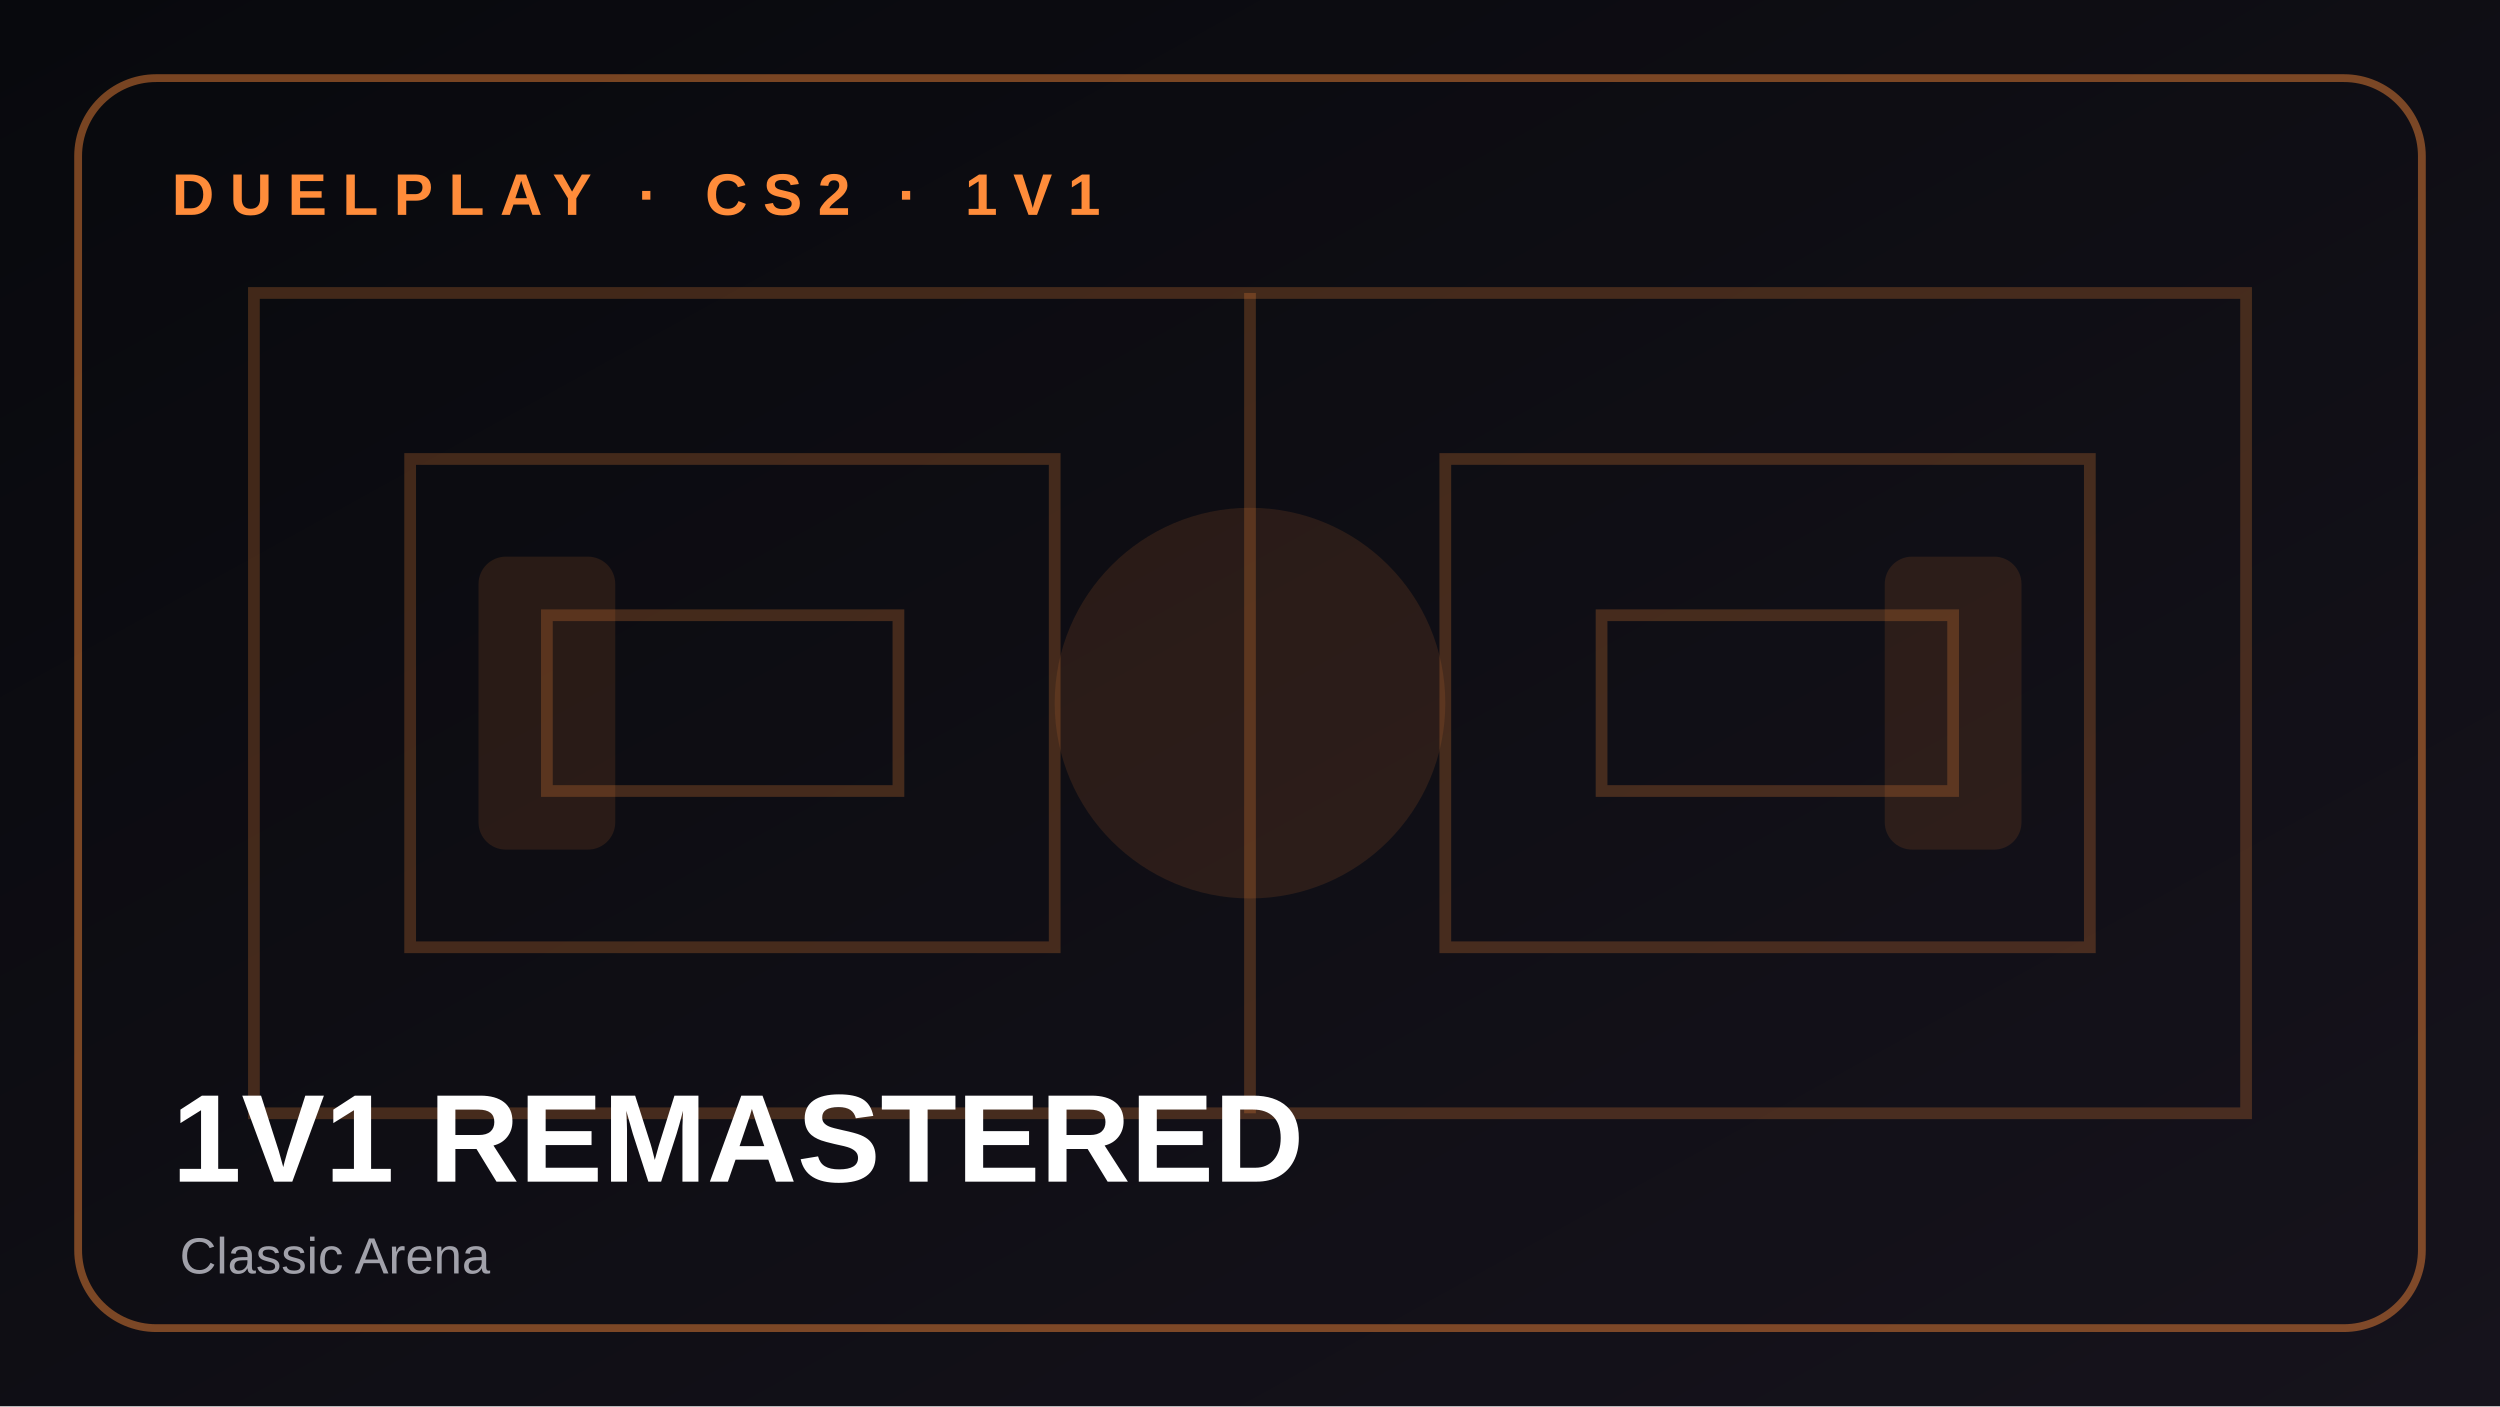
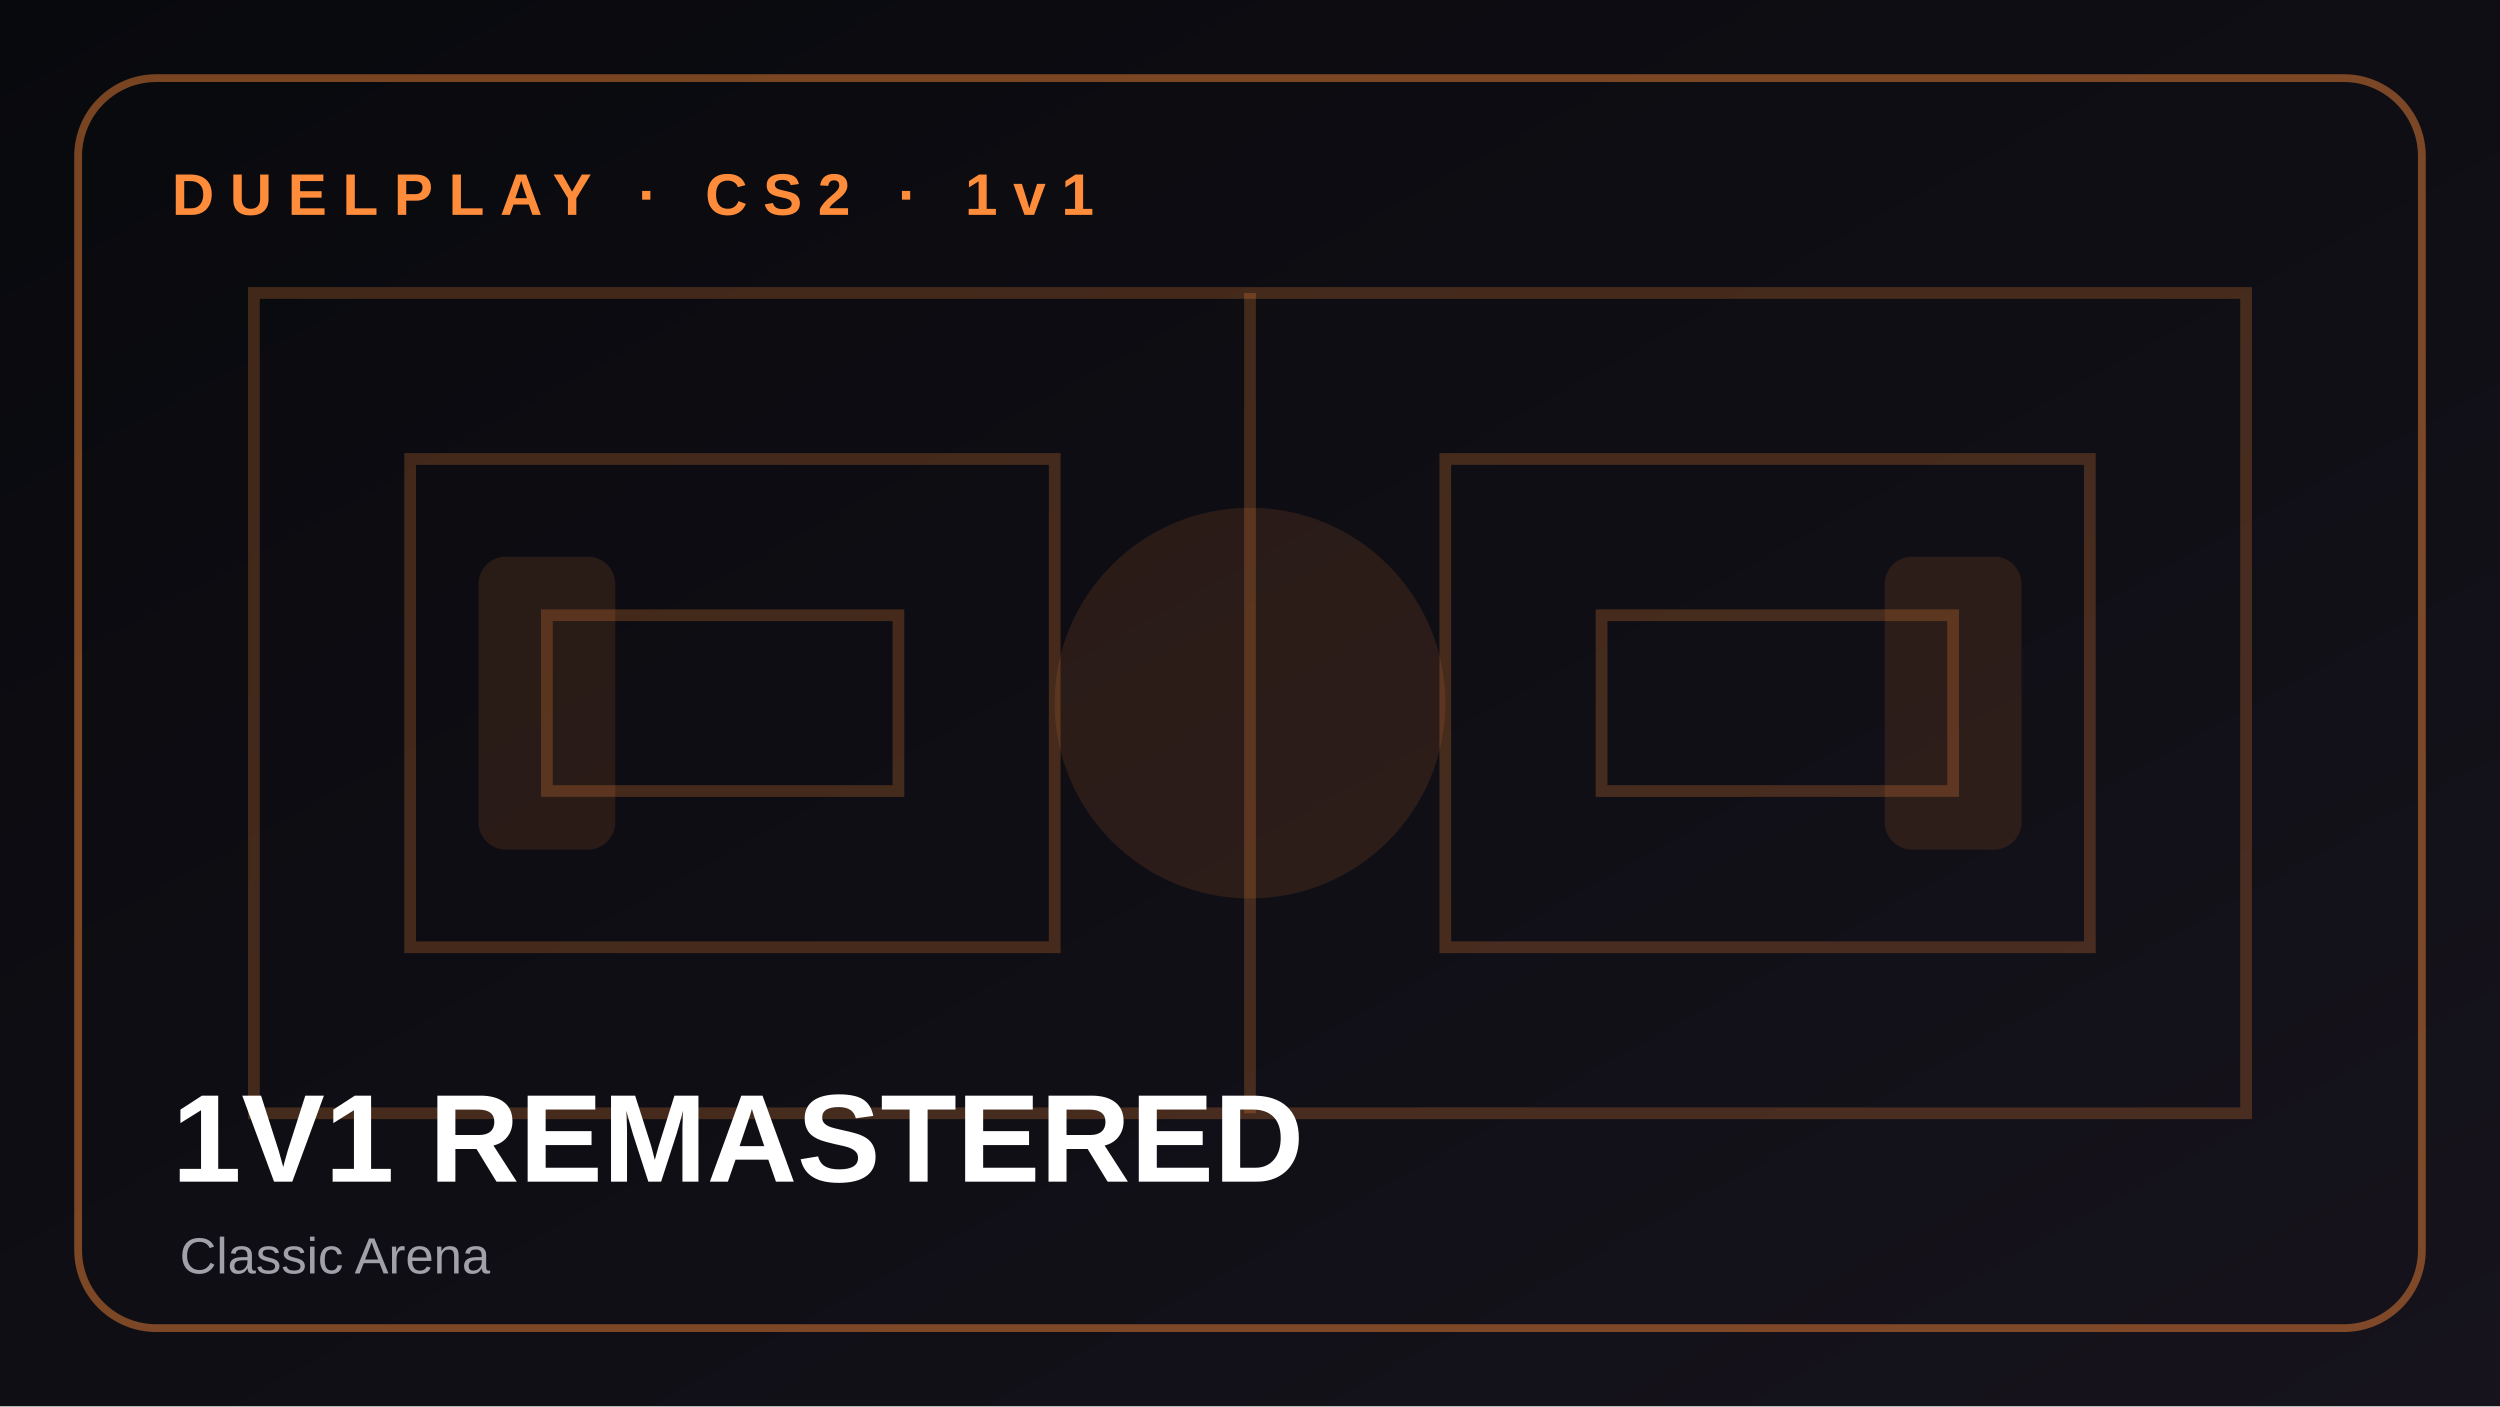
<svg xmlns="http://www.w3.org/2000/svg" viewBox="0 0 1280 720">
  <defs>
    <linearGradient id="g" x1="0" x2="1" y1="0" y2="1">
      <stop stop-color="#08090d" />
      <stop offset="1" stop-color="#16131c" />
    </linearGradient>
  </defs>
  <rect width="1280" height="720" fill="url(#g)" />
  <rect x="40" y="40" width="1200" height="640" rx="40" fill="none" stroke="#ff8c3a" stroke-opacity=".45" stroke-width="4" />
  <g fill="none" stroke="#ff8c3a" stroke-opacity=".23" stroke-width="6">
    <path d="M130 150h1020v420H130z" />
    <path d="M640 150v420" />
    <path d="M210 235h330v250H210z" />
    <path d="M740 235h330v250H740z" />
    <path d="M280 315h180v90H280z" />
    <path d="M820 315h180v90H820z" />
  </g>
  <g fill="#ff8c3a" fill-opacity=".12">
    <circle cx="640" cy="360" r="100" />
    <rect x="245" y="285" width="70" height="150" rx="14" />
    <rect x="965" y="285" width="70" height="150" rx="14" />
  </g>
-   <text x="88" y="110" fill="#ff8c3a" font-family="Arial, sans-serif" font-size="30" font-weight="700" letter-spacing="8">DUELPLAY · CS2 · 1V1</text>
+   <text x="88" y="110" fill="#ff8c3a" font-family="Arial, sans-serif" font-size="30" font-weight="700" letter-spacing="8">DUELPLAY · CS2 · 1v1</text>
  <text x="88" y="605" fill="#fff" font-family="Arial, sans-serif" font-size="64" font-weight="900">1V1 REMASTERED</text>
  <text x="92" y="652" fill="#a1a1aa" font-family="Arial, sans-serif" font-size="26">Classic Arena</text>
</svg>
